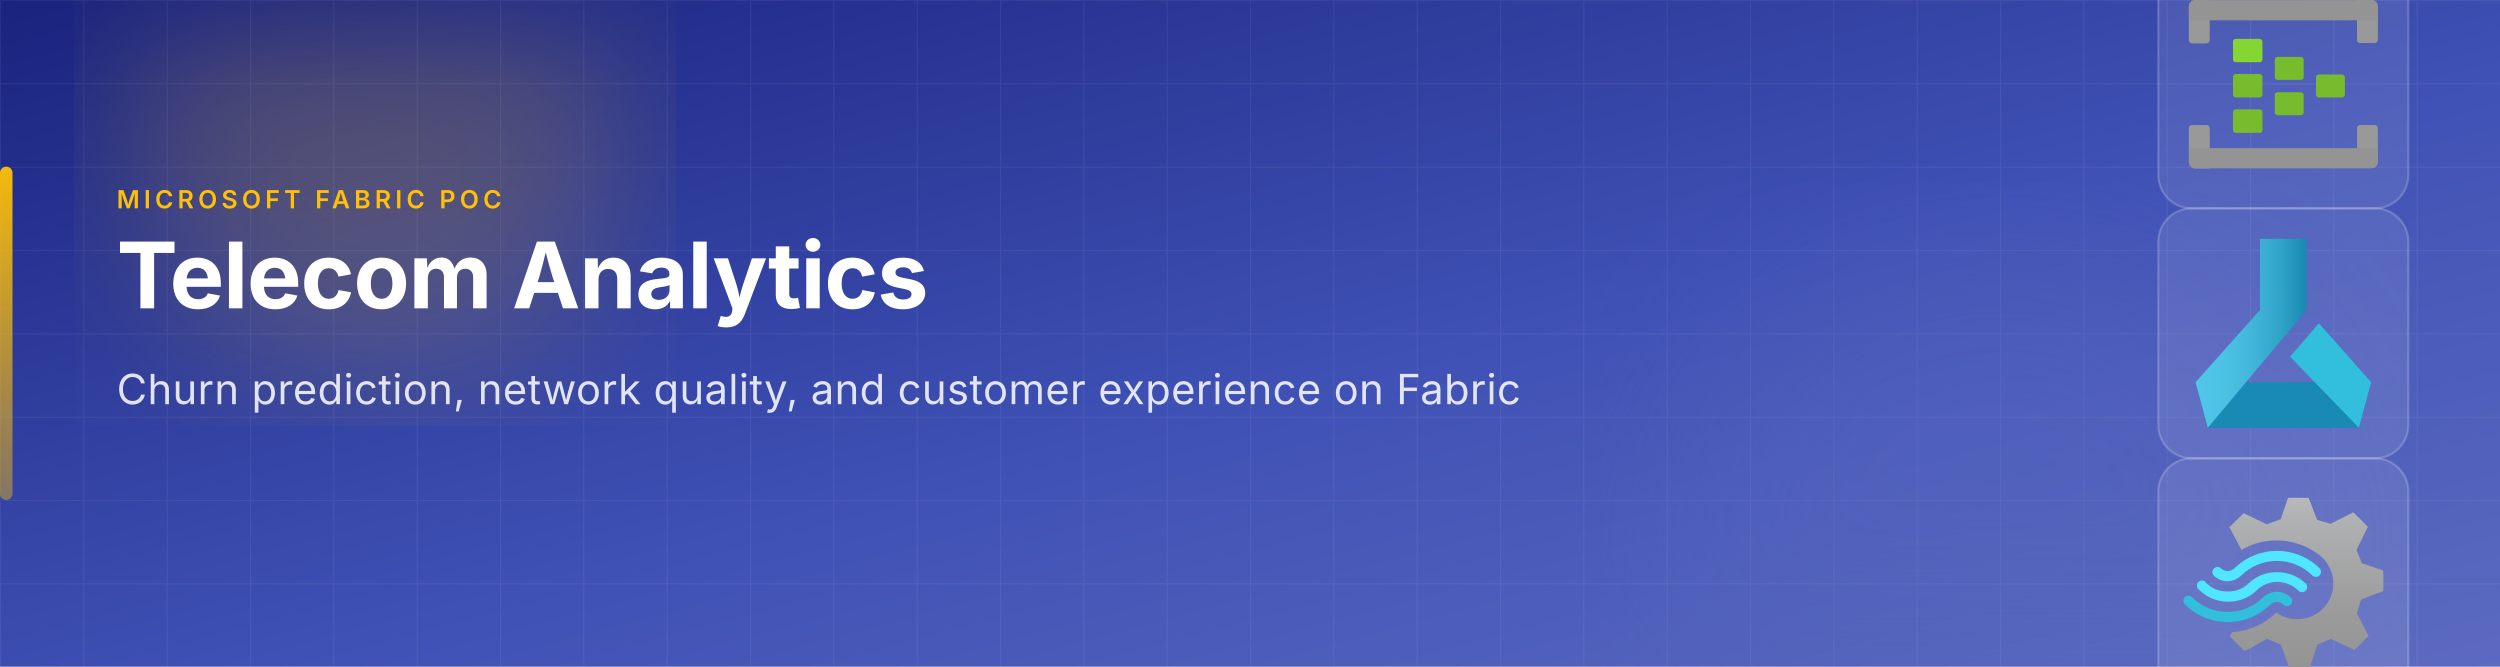
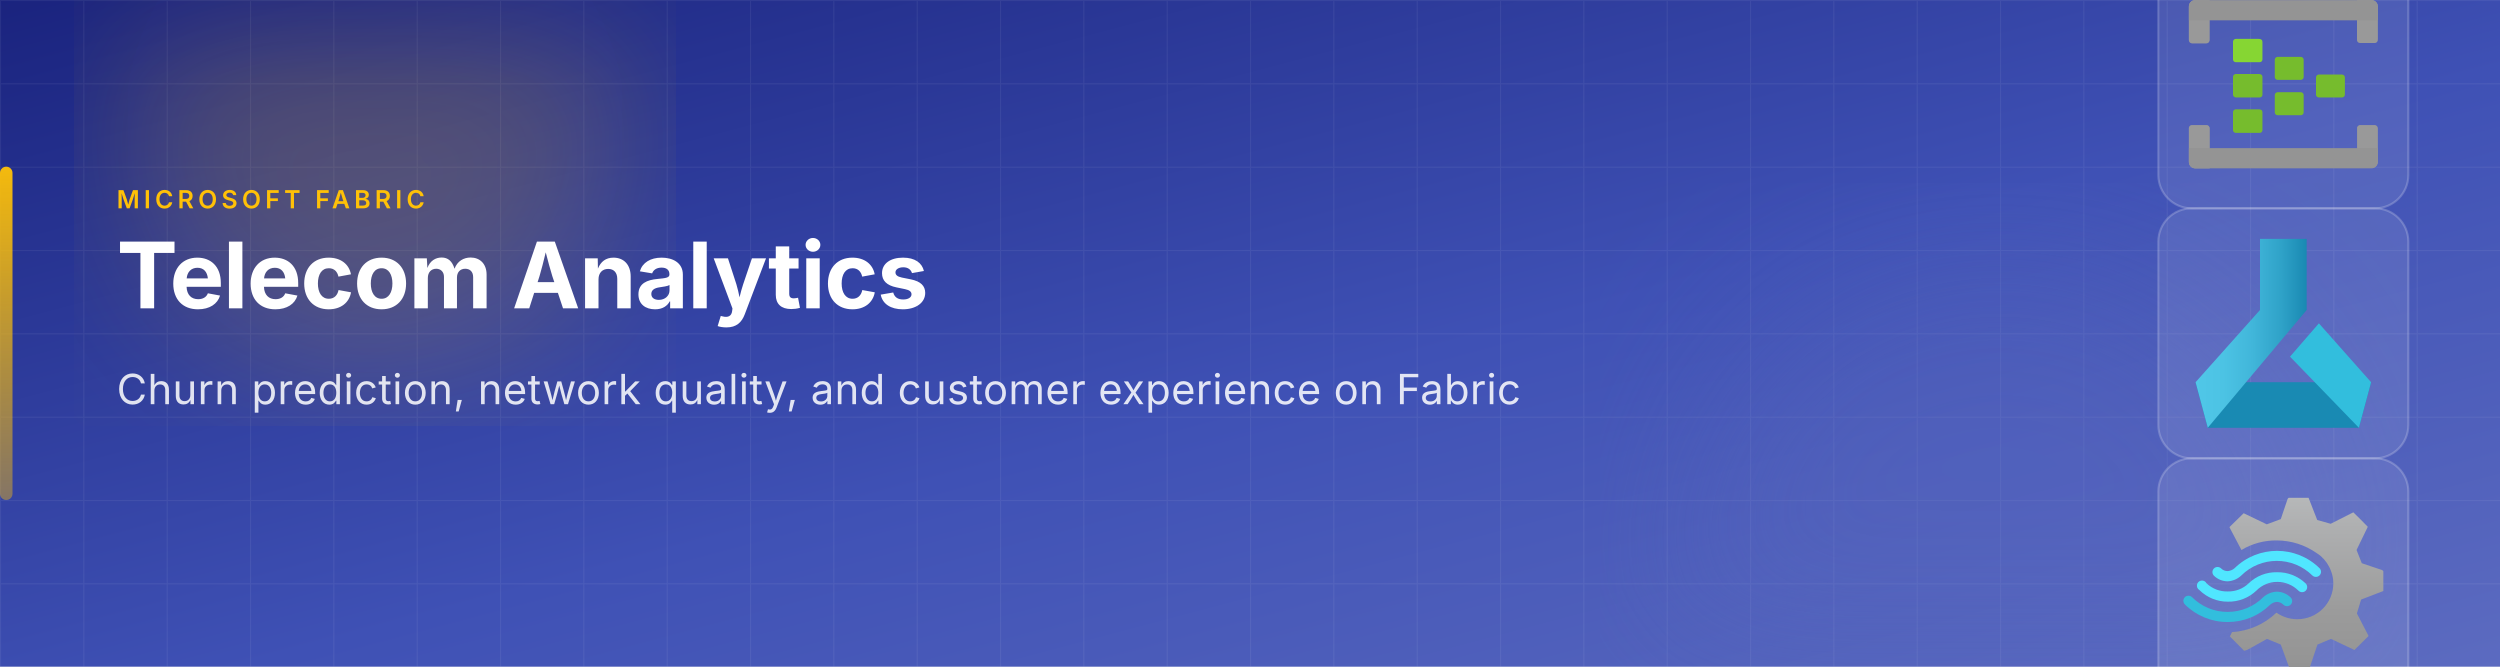
<svg xmlns="http://www.w3.org/2000/svg" viewBox="0 0 1200 320" width="1200" height="320" role="img" aria-label="Telecom Analytics">
  <defs>
    <linearGradient id="bg" x1="0" y1="0" x2="1" y2="1">
      <stop offset="0%" stop-color="#1A237E" />
      <stop offset="55%" stop-color="#3F51B5" />
      <stop offset="100%" stop-color="#5C6BC0" />
    </linearGradient>
    <linearGradient id="accent" x1="0" y1="0" x2="0" y2="1">
      <stop offset="0%" stop-color="#FFC107" stop-opacity="0.95" />
      <stop offset="100%" stop-color="#FFC107" stop-opacity="0.4" />
    </linearGradient>
    <pattern id="grid" width="40" height="40" patternUnits="userSpaceOnUse">
      <path d="M 40 0 L 0 0 0 40" fill="none" stroke="rgba(255,255,255,0.06)" stroke-width="1" />
    </pattern>
    <filter id="blur">
      <feGaussianBlur stdDeviation="40" />
    </filter>
  </defs>
  <rect width="1200" height="320" fill="url(#bg)" />
  <rect width="1200" height="320" fill="url(#grid)" />
  <circle cx="180" cy="60" r="120" fill="#FFC107" opacity="0.20" filter="url(#blur)" />
  <circle cx="960" cy="280" r="160" fill="#5C6BC0" opacity="0.30" filter="url(#blur)" />
  <rect x="0" y="80" width="6" height="160" fill="url(#accent)" rx="3" />
  <text x="56" y="148" font-family="Inter, system-ui, sans-serif" font-size="44" font-weight="700" fill="#FFFFFF" letter-spacing="-0.5">Telecom Analytics</text>
  <text x="56" y="194" font-family="Inter, system-ui, sans-serif" font-size="20" font-weight="400" fill="rgba(255,255,255,0.85)" letter-spacing="0.2">Churn prediction, network quality, and customer experience on Fabric</text>
-   <text x="56" y="100" font-family="Inter, system-ui, sans-serif" font-size="12" font-weight="600" fill="#FFC107" letter-spacing="2" text-transform="uppercase">MICROSOFT FABRIC POC</text>
+   <text x="56" y="100" font-family="Inter, system-ui, sans-serif" font-size="12" font-weight="600" fill="#FFC107" letter-spacing="2" text-transform="uppercase">MICROSOFT FABRIC</text>
  <g transform="translate(1048,-8)">
    <rect x="-12" y="-12" width="120" height="120" rx="16" ry="16" fill="rgba(255,255,255,0.10)" stroke="rgba(255,255,255,0.20)" stroke-width="1" />
    <svg x="0" y="0" width="96" height="96" viewBox="0 0 18 18" preserveAspectRatio="xMidYMid meet">
      <g>
        <g id="a53a4de8-371c-49da-a662-c4631299fc03">
          <path d="M10.83,8.42a.26.26,0,0,1-.24.27H8.5a.26.26,0,0,1-.27-.24V6.89a.26.26,0,0,1,.24-.27h2.09a.26.26,0,0,1,.27.24V8.42Z" fill="#76bc2d" />
          <path d="M14.54,10a.26.26,0,0,1-.24.27H12.21a.26.26,0,0,1-.27-.24V8.48a.26.26,0,0,1,.24-.27h2.09a.26.26,0,0,1,.27.24V10Z" fill="#76bc2d" />
          <path d="M10.83,11.6a.26.26,0,0,1-.24.27H8.5a.26.26,0,0,1-.27-.24V10.07a.26.26,0,0,1,.24-.27h2.09a.26.26,0,0,1,.27.24V11.6Z" fill="#76bc2d" />
          <path d="M7.12,6.84a.25.25,0,0,1-.23.26H4.74a.26.26,0,0,1-.27-.23V5.25A.26.26,0,0,1,4.71,5H6.8c.22,0,.32.11.32.27Z" fill="#86d633" />
          <path d="M7.12,10a.25.25,0,0,1-.23.27H4.74A.26.26,0,0,1,4.47,10V8.42a.26.26,0,0,1,.24-.26H6.8c.22,0,.32.11.32.26Z" fill="#76bc2d" />
          <path d="M7.12,13.19a.25.25,0,0,1-.23.27H4.74a.26.26,0,0,1-.27-.24V11.6a.25.25,0,0,1,.24-.26H6.8c.22,0,.32.1.32.26Z" fill="#76bc2d" />
          <g>
            <path d="M1.07,1.51H2.36a0,0,0,0,1,0,0v3.6a.29.29,0,0,1-.29.29H.79A.29.29,0,0,1,.5,5.11v-3A.57.57,0,0,1,1.07,1.51Z" fill="#999" />
            <path d="M1.07,1.51H2.36a0,0,0,0,1,0,0v3.6a.29.29,0,0,1-.29.29H.79A.29.29,0,0,1,.5,5.11v-3A.57.57,0,0,1,1.07,1.51Z" fill="#999" opacity="0.5" />
          </g>
          <g>
            <path d="M15.64,1.51h1.29a.57.57,0,0,1,.57.57v3a.29.29,0,0,1-.29.29H15.92a.29.29,0,0,1-.29-.29V1.51A0,0,0,0,1,15.64,1.51Z" fill="#999" />
            <path d="M15.64,1.51h1.29a.57.57,0,0,1,.57.57v3a.29.29,0,0,1-.29.29H15.92a.29.29,0,0,1-.29-.29V1.51A0,0,0,0,1,15.64,1.51Z" fill="#999" opacity="0.5" />
          </g>
          <path d="M8.66-6.08H9.91a0,0,0,0,1,0,0v17a0,0,0,0,1,0,0H8.66a.57.57,0,0,1-.57-.57V-5.52A.57.57,0,0,1,8.66-6.08Z" transform="translate(11.42 -6.58) rotate(90)" fill="#949494" />
          <g>
            <path d="M.79,12.76H2.08a.29.29,0,0,1,.29.29v3.6a0,0,0,0,1,0,0H1.07a.57.57,0,0,1-.57-.57V13A.29.29,0,0,1,.79,12.76Z" fill="#999" />
            <path d="M.79,12.76H2.08a.29.29,0,0,1,.29.29v3.6a0,0,0,0,1,0,0H1.07a.57.57,0,0,1-.57-.57V13A.29.29,0,0,1,.79,12.76Z" fill="#999" opacity="0.5" />
          </g>
          <g>
            <path d="M15.92,12.76h1.29a.29.29,0,0,1,.29.29v3a.57.57,0,0,1-.57.57H15.64a0,0,0,0,1,0,0V13A.29.29,0,0,1,15.92,12.76Z" fill="#999" />
            <path d="M15.92,12.76h1.29a.29.29,0,0,1,.29.29v3a.57.57,0,0,1-.57.57H15.64a0,0,0,0,1,0,0V13A.29.29,0,0,1,15.92,12.76Z" fill="#999" opacity="0.5" />
          </g>
          <path d="M8.66,7.24H9.91a0,0,0,0,1,0,0v17a0,0,0,0,1,0,0H8.66a.57.57,0,0,1-.57-.57V7.81A.57.57,0,0,1,8.66,7.24Z" transform="translate(-6.74 24.74) rotate(-90)" fill="#949494" />
        </g>
      </g>
    </svg>
  </g>
  <g transform="translate(1048,112)">
    <rect x="-12" y="-12" width="120" height="120" rx="16" ry="16" fill="rgba(255,255,255,0.10)" stroke="rgba(255,255,255,0.20)" stroke-width="1" />
    <svg x="0" y="0" width="96" height="96" viewBox="0 0 18 18" preserveAspectRatio="xMidYMid meet">
      <defs>
        <linearGradient id="e1bcfd0f-68b5-4f66-9501-e6a7245a18e7" x1="1.1" y1="169" x2="11.12" y2="169" gradientTransform="translate(0 -160)" gradientUnits="userSpaceOnUse">
          <stop offset="0" stop-color="#50c7e8" />
          <stop offset="0.25" stop-color="#4cc3e4" />
          <stop offset="0.51" stop-color="#41b6da" />
          <stop offset="0.77" stop-color="#2fa2c8" />
          <stop offset="1" stop-color="#1989b2" />
        </linearGradient>
      </defs>
      <path id="bc892891-989d-4c43-80d3-d2b4546a974f" d="M15.8,17.5H2.2L1.1,13.4H16.9Z" fill="#198ab3" />
      <polygon points="6.9 0.5 6.9 6.9 1.1 13.4 2.2 17.5 11.1 6.9 11.1 0.5 6.9 0.5" fill="url(#e1bcfd0f-68b5-4f66-9501-e6a7245a18e7)" />
      <path id="e6be01d6-345d-4df4-bbdb-151aa8edaa1f" d="M15.8,17.5,9.6,11.1l2.6-3,4.7,5.3Z" fill="#32bedd" />
    </svg>
  </g>
  <g transform="translate(1048,232)">
    <rect x="-12" y="-12" width="120" height="120" rx="16" ry="16" fill="rgba(255,255,255,0.10)" stroke="rgba(255,255,255,0.20)" stroke-width="1" />
    <svg x="0" y="0" width="96" height="96" viewBox="0 0 18 18" preserveAspectRatio="xMidYMid meet">
      <defs>
        <linearGradient id="bf1f93aa-5175-40a2-82a6-8b8653d30d7a" x1="11.08" y1="31.2" x2="11.08" y2="15.71" gradientTransform="translate(0 -14.32) scale(1 0.99)" gradientUnits="userSpaceOnUse">
          <stop offset="0" stop-color="#949494" />
          <stop offset="0.33" stop-color="#9b9b9b" />
          <stop offset="0.82" stop-color="#aeafb0" />
          <stop offset="1" stop-color="#b6b8b9" />
        </linearGradient>
      </defs>
      <g>
        <path d="M18,9.69V7.9l-.1-.09-1.84-.62L15.59,6l.91-1.88.1-.21L16,3.3l-.7-.69-.24.12-1.8.91L12.05,3.3l-.78-2H9.48l-.09.09L8.77,3.22l-1.26.47-2.08-1L4.15,3.94l.12.24L5.23,6a6,6,0,0,1,3.2-.86A6.26,6.26,0,0,1,12,6.28a3.32,3.32,0,0,1,.36.26l0,0a3.25,3.25,0,0,1,.93,1.35h0A3,3,0,0,1,13.5,9a3.23,3.23,0,0,1-3.25,3.23,3.27,3.27,0,0,1-1.87-.59,6.31,6.31,0,0,1-4,1.75l-.19.39,1.28,1.29L5.73,15,7.53,14l1.24.51.79,2.16h1.8l.07-.25.64-1.91L13.29,14l2.11,1,1.27-1.26-.12-.24-.93-1.79L16,10.46Z" fill="url(#bf1f93aa-5175-40a2-82a6-8b8653d30d7a)" />
        <path d="M4,10.65H4A3.6,3.6,0,0,1,1.44,9.6.46.46,0,1,1,2.09,9,2.65,2.65,0,0,0,4,9.73H4A2.62,2.62,0,0,0,5.88,9a3.55,3.55,0,0,1,2.55-1A3.64,3.64,0,0,1,11,9a.46.46,0,1,1-.65.65,2.69,2.69,0,0,0-1.89-.78h0a2.61,2.61,0,0,0-1.88.78A3.61,3.61,0,0,1,4,10.65Z" fill="#50e6ff" />
        <path d="M4,8.82H4A1.79,1.79,0,0,1,2.74,8.3a.46.46,0,0,1,.65-.65A.84.84,0,0,0,4,7.9H4a1.08,1.08,0,0,0,.6-.25,5.46,5.46,0,0,1,7.67,0,.46.46,0,0,1-.65.65,4.55,4.55,0,0,0-6.41,0A1.94,1.94,0,0,1,4,8.82Z" fill="#50e6ff" />
        <path d="M4,12.48A5.41,5.41,0,0,1,.13,10.89a.47.47,0,0,1,0-.64.47.47,0,0,1,.66,0A4.47,4.47,0,0,0,4,11.57,4.5,4.5,0,0,0,7.2,10.24a1.94,1.94,0,0,1,1.21-.49,1.83,1.83,0,0,1,1.25.52.46.46,0,0,1,0,.65.47.47,0,0,1-.66,0,.83.83,0,0,0-.59-.25h0a1,1,0,0,0-.6.26A5.41,5.41,0,0,1,4,12.48Z" fill="#32bedd" />
      </g>
    </svg>
  </g>
</svg>
